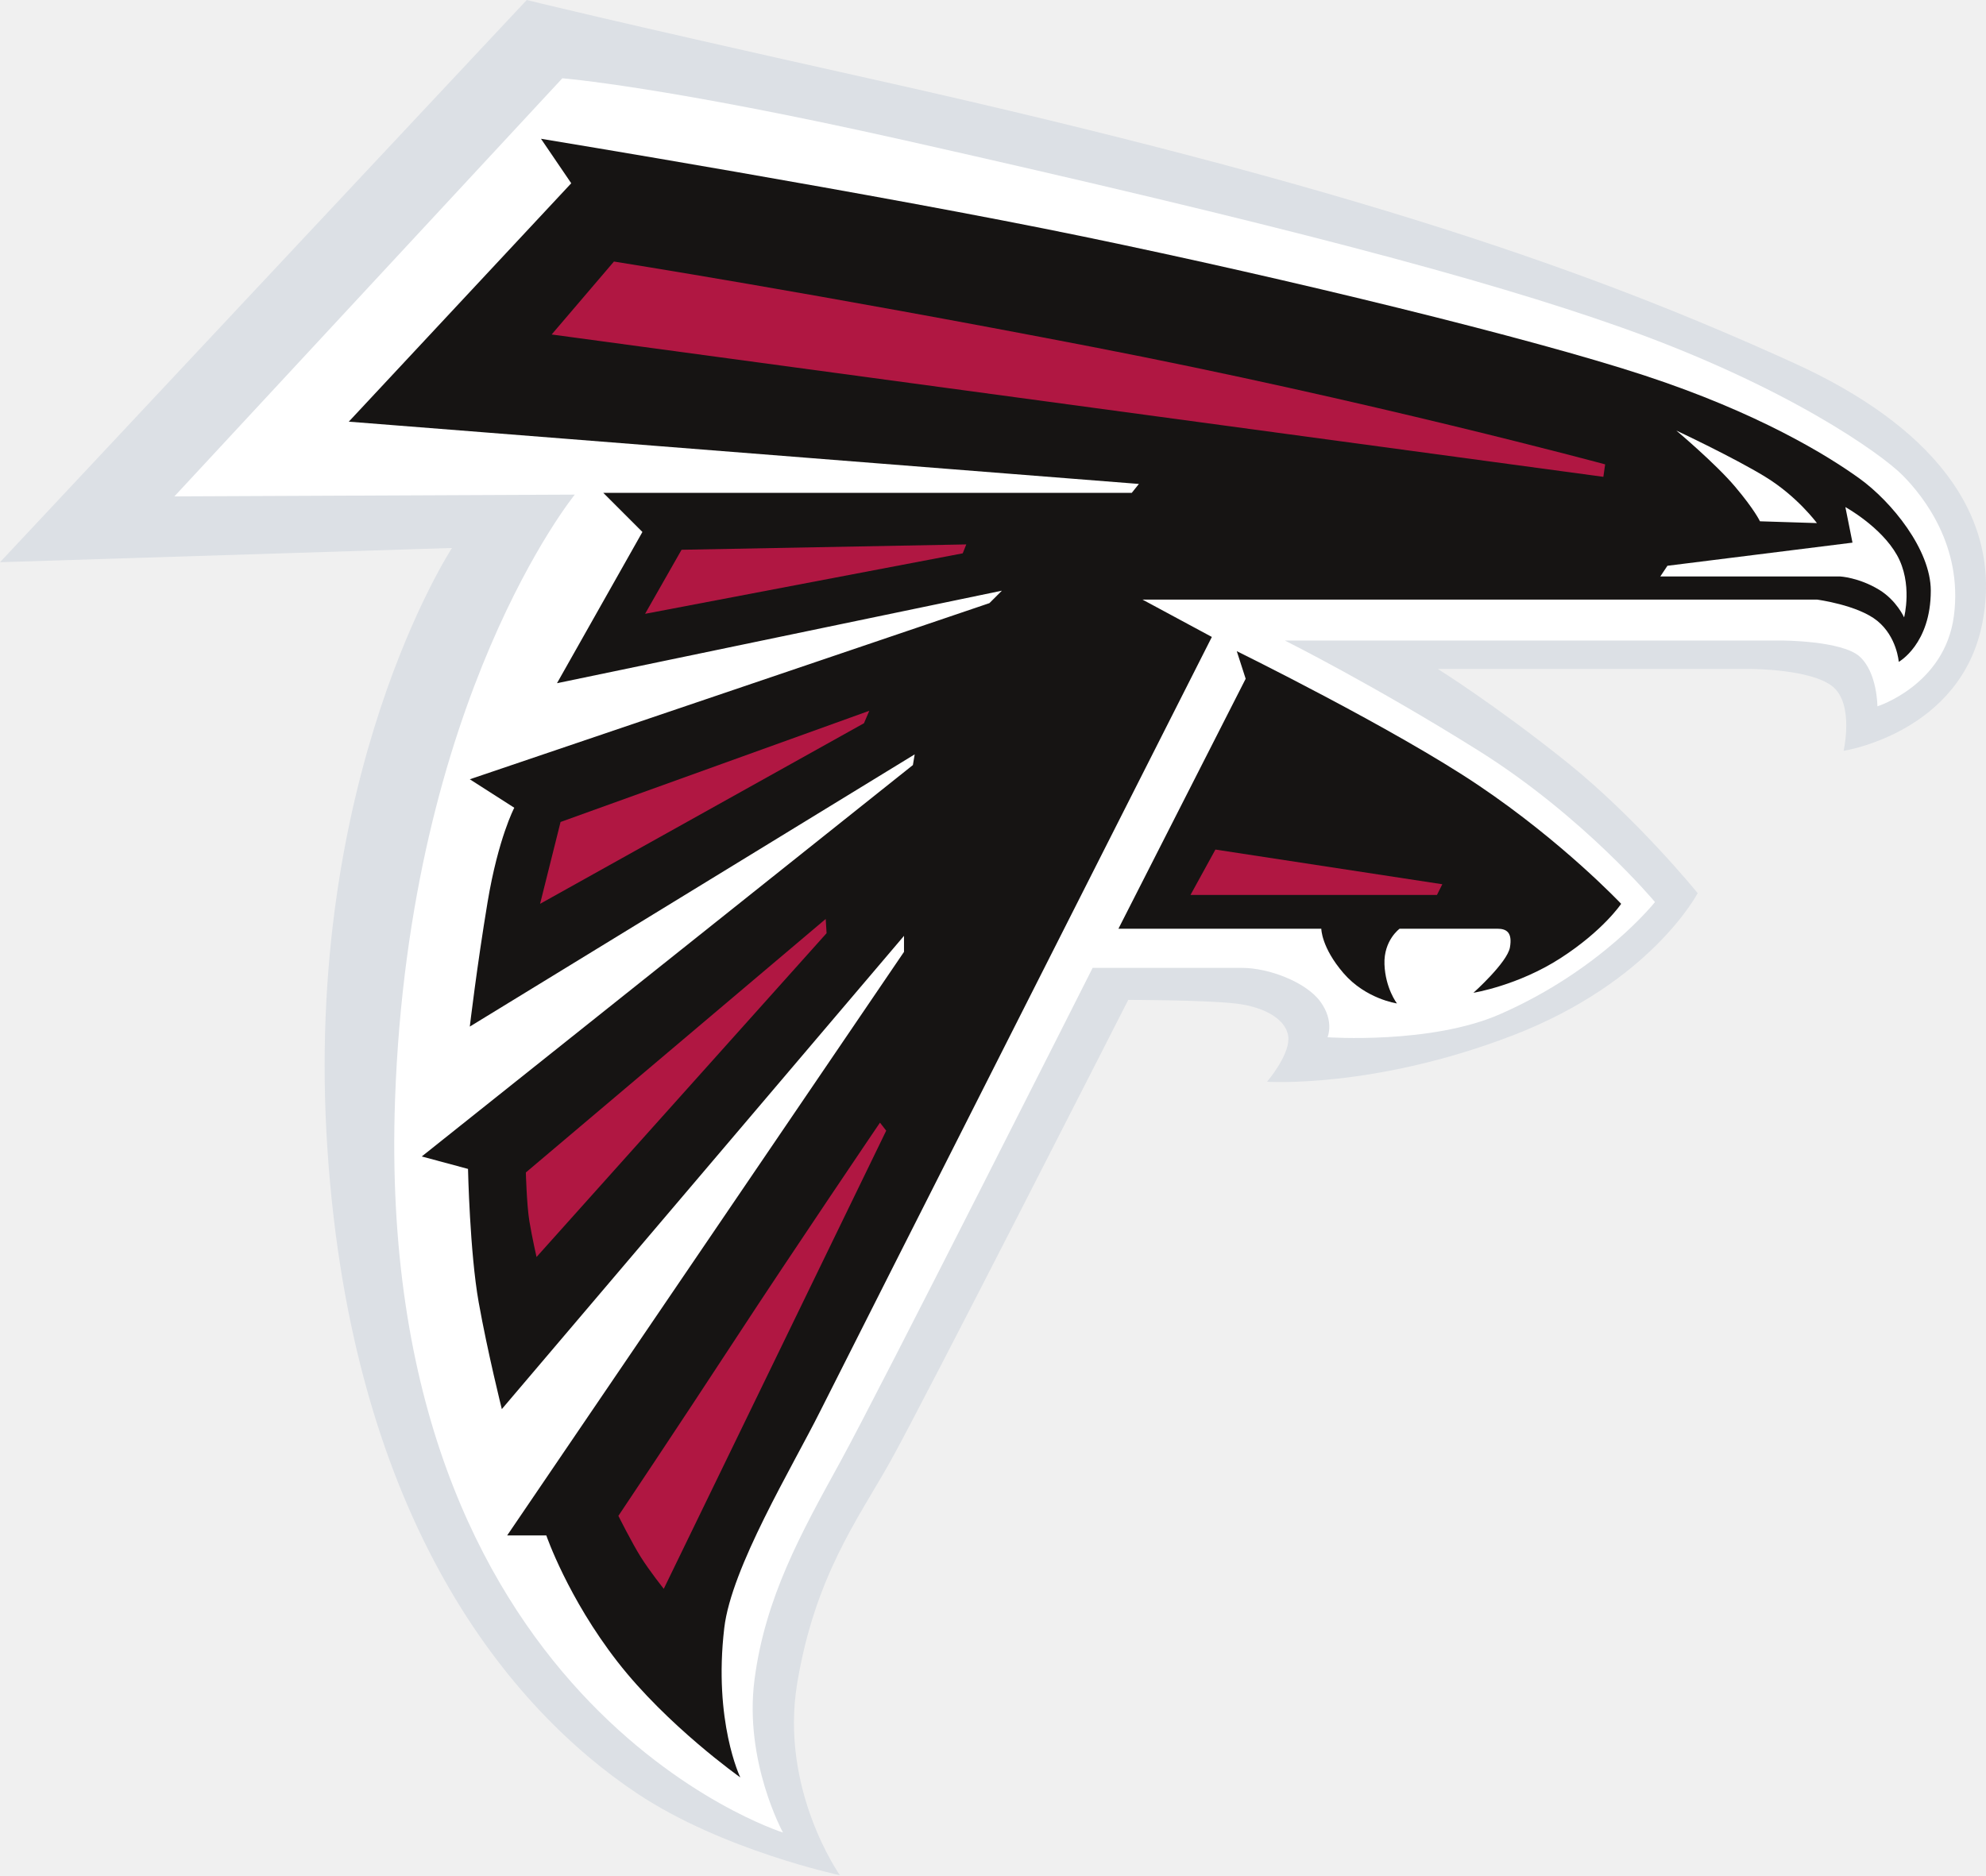
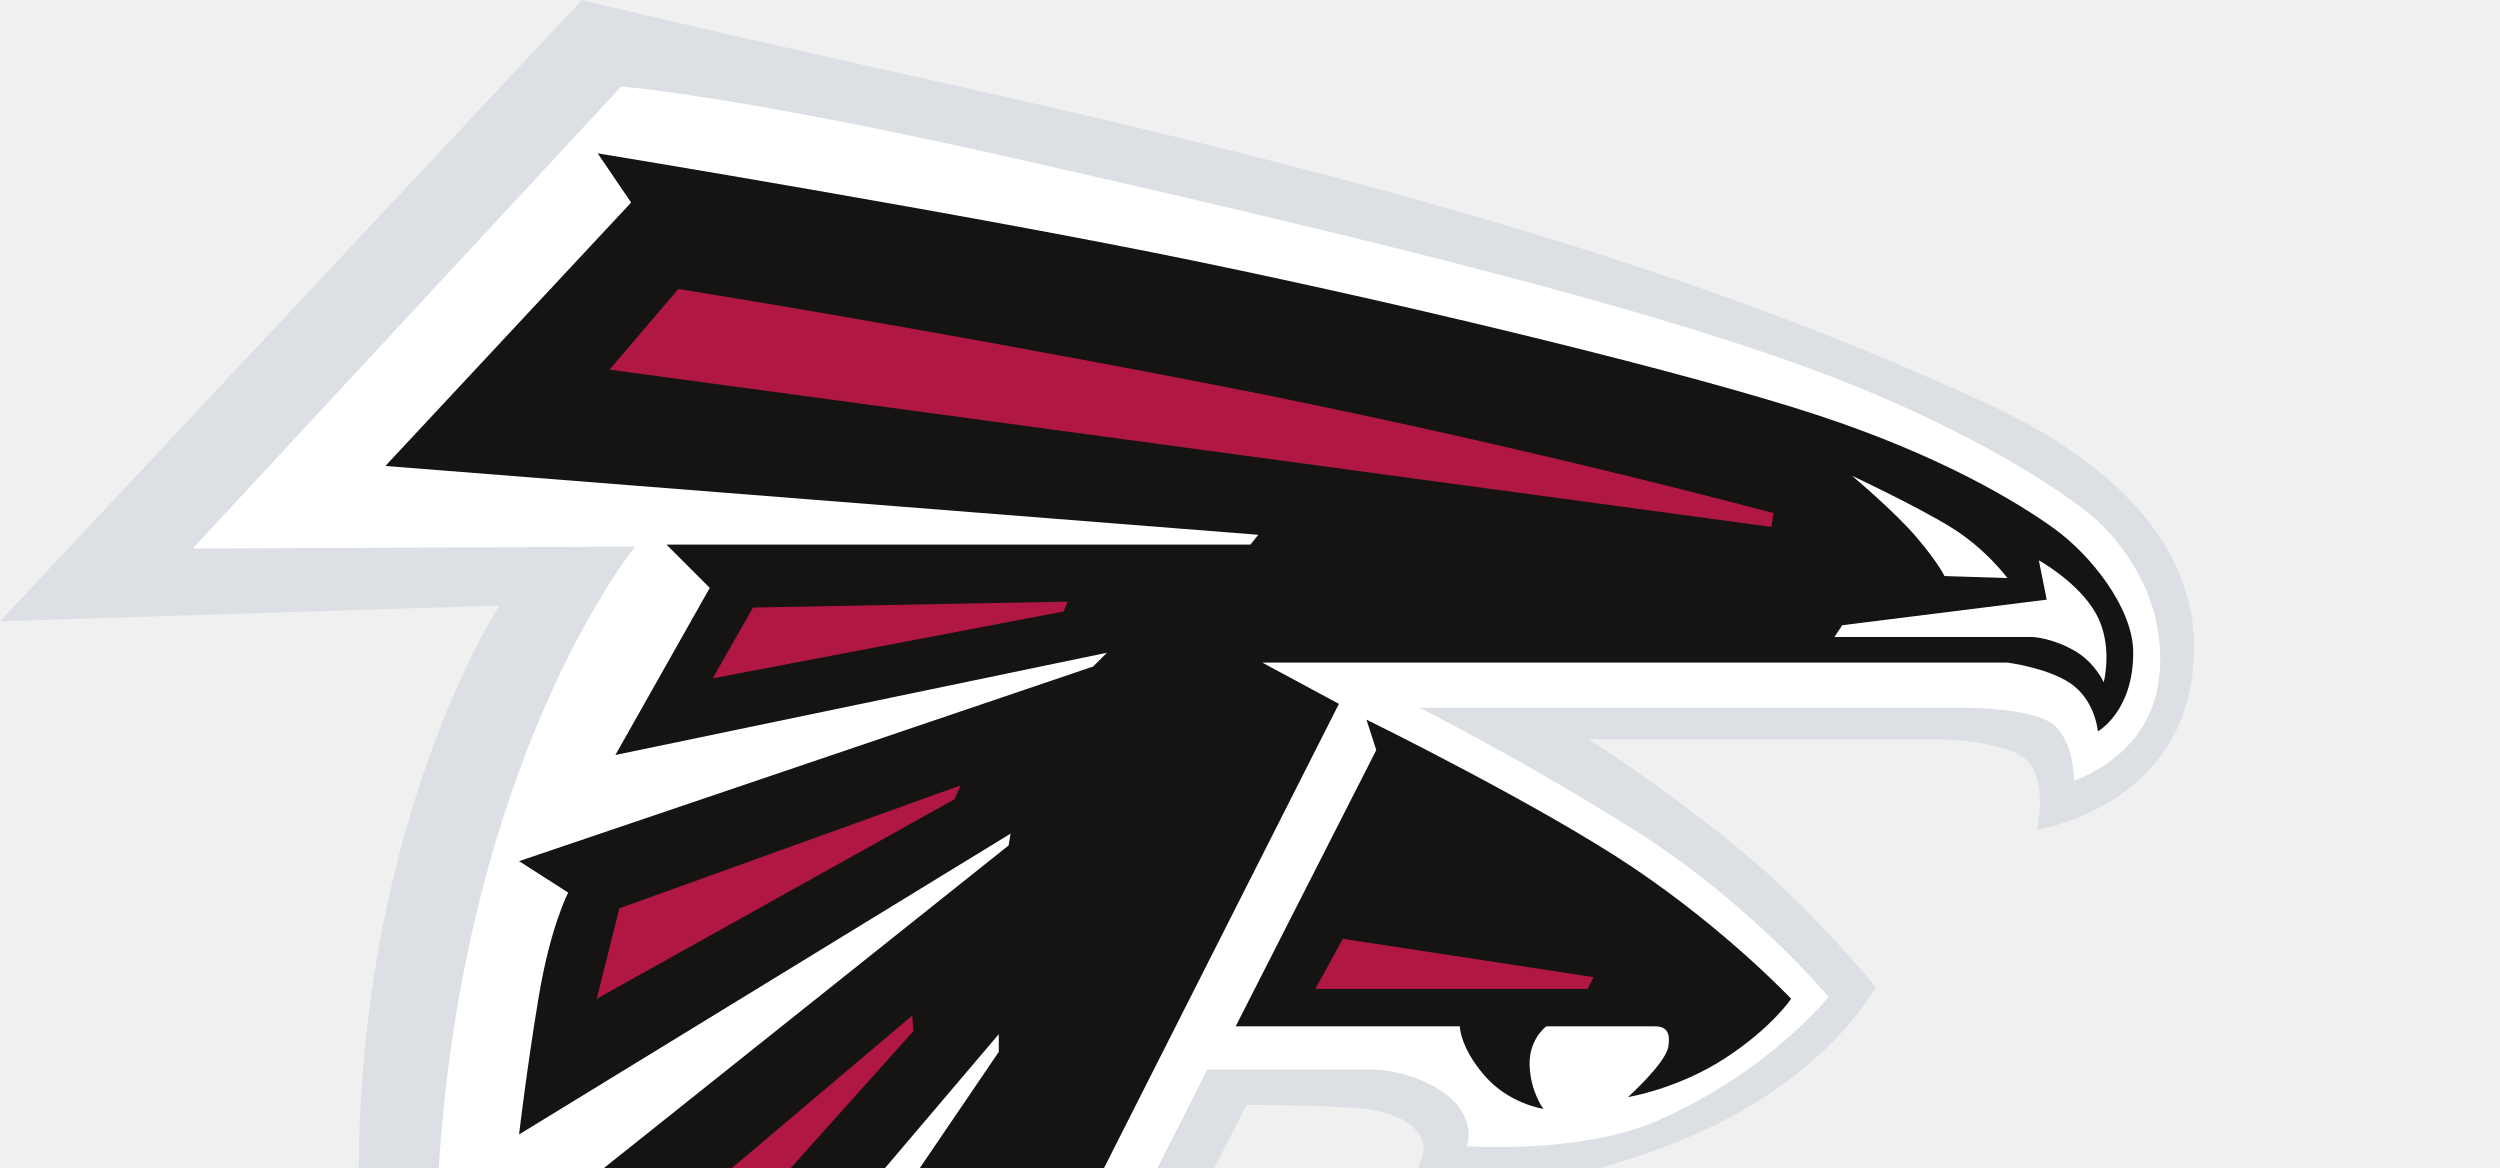
- <svg xmlns="http://www.w3.org/2000/svg" version="1.0" width="219.69" height="207.48" id="svg2434">
+ <svg xmlns="http://www.w3.org/2000/svg" version="1.0" viewBox="0 0 250.305 116.848" overflow="visible" enable-background="new 0 0 250.305 116.848" xml:space="preserve" id="svg2434">
  <defs id="defs2436" />
  <g transform="translate(-15.86922,-165.765)" id="layer1">
    <g transform="matrix(1.25,0,0,1.25,15.86922,165.765)" id="g8" style="fill:#dce0e5;fill-rule:evenodd;stroke:none;stroke-width:1;stroke-linecap:butt;stroke-linejoin:miter;stroke-dasharray:none">
      <path d="M 163.149,66.457 C 163.149,66.457 173.544,64.882 175.434,55.118 C 177.323,45.355 170.677,37.552 158.74,32.126 C 141.417,24.252 120.63,16.693 76.851,6.93 C 53.21,1.656 46.614,0 46.614,0 C 46.614,0 0,49.764 0,49.764 C 0,49.764 40,48.504 40,48.504 C 40,48.504 26.771,68.661 28.977,101.732 C 31.181,134.803 45.257,151.325 56.378,158.74 C 63.938,163.779 74.331,165.984 74.331,165.984 C 74.331,165.984 68.977,158.425 70.551,148.976 C 72.126,139.527 75.905,134.488 78.74,129.448 C 81.575,124.409 99.843,88.504 99.843,88.504 C 99.843,88.504 106.457,88.504 109.291,88.818 C 112.126,89.134 114.016,90.393 114.016,91.969 C 114.016,93.543 112.126,95.748 112.126,95.748 C 112.126,95.748 121.575,96.378 133.858,91.653 C 146.142,86.93 150.236,79.055 150.236,79.055 C 150.236,79.055 144.882,72.441 138.583,67.401 C 132.283,62.362 127.244,59.213 127.244,59.213 C 127.244,59.213 154.961,59.213 154.961,59.213 C 154.961,59.213 160.315,59.213 162.205,60.787 C 164.095,62.362 163.149,66.457 163.149,66.457 z" id="path10" />
    </g>
    <g transform="matrix(1.25,0,0,1.25,35.15996,174.4272)" id="g12" style="fill:#ffffff;fill-rule:evenodd;stroke:none;stroke-width:1;stroke-linecap:butt;stroke-linejoin:miter;stroke-dasharray:none">
      <path d="M 150.709,55.59 C 150.709,55.59 156.694,53.7 157.482,47.559 C 158.269,41.417 154.804,37.008 152.915,35.117 C 151.025,33.227 142.678,27.243 128.032,22.047 C 115.97,17.767 97.638,12.913 64.725,5.512 C 43.36,0.707 34.331,0 34.331,0 C 34.331,0 0,37.008 0,37.008 C 0,37.008 35.434,36.85 35.434,36.85 C 35.434,36.85 20.784,54.819 19.528,90.392 C 17.639,143.936 53.859,155.274 53.859,155.274 C 53.859,155.274 50.395,148.975 51.339,141.731 C 52.284,134.487 55.434,128.818 58.898,122.518 C 62.363,116.219 81.26,78.74 81.26,78.74 C 81.26,78.74 92.126,78.74 94.489,78.74 C 96.85,78.74 100.159,80 101.417,81.731 C 102.678,83.463 102.047,84.88 102.047,84.88 C 102.047,84.88 111.188,85.525 117.323,82.834 C 126.299,78.897 131.025,72.913 131.025,72.913 C 131.025,72.913 124.725,65.355 115.434,59.527 C 106.143,53.7 98.269,49.764 98.269,49.764 C 98.269,49.764 142.206,49.764 142.206,49.764 C 142.206,49.764 147.559,49.764 149.135,51.181 C 150.709,52.598 150.709,55.59 150.709,55.59 z" id="path14" />
    </g>
    <g transform="matrix(1.25,0,0,1.25,54.45196,181.119)" id="g16" style="fill:#161413;fill-rule:evenodd;stroke:none;stroke-width:1;stroke-linecap:butt;stroke-linejoin:miter;stroke-dasharray:none">
      <path d="M 137.165,46.3 C 137.165,46.3 140,44.727 140,40 C 140,36.378 136.535,32.126 133.701,30.079 C 130.866,28.032 124.725,24.252 114.646,20.945 C 104.568,17.638 83.307,12.441 65.039,8.662 C 46.772,4.882 17.008,0 17.008,0 C 17.008,0 19.686,3.938 19.686,3.938 C 19.686,3.938 0,25.04 0,25.04 C 0,25.04 69.921,30.552 69.921,30.552 C 69.921,30.552 69.291,31.339 69.291,31.339 C 69.291,31.339 22.52,31.339 22.52,31.339 C 22.52,31.339 25.984,34.804 25.984,34.804 C 25.984,34.804 18.425,48.189 18.425,48.189 C 18.425,48.189 57.795,40 57.795,40 C 57.795,40 56.693,41.102 56.693,41.102 C 56.693,41.102 10.709,56.693 10.709,56.693 C 10.709,56.693 14.646,59.213 14.646,59.213 C 14.646,59.213 13.229,61.89 12.283,67.56 C 11.339,73.228 10.709,78.583 10.709,78.583 C 10.709,78.583 50.079,54.488 50.079,54.488 C 50.079,54.488 49.921,55.434 49.921,55.434 C 49.921,55.434 6.457,90.079 6.457,90.079 C 6.457,90.079 10.551,91.181 10.551,91.181 C 10.551,91.181 10.709,98.583 11.496,102.992 C 12.283,107.401 13.543,112.441 13.543,112.441 C 13.543,112.441 49.134,70.552 49.134,70.552 C 49.134,70.552 49.134,71.969 49.134,71.969 C 49.134,71.969 14.016,123.622 14.016,123.622 C 14.016,123.622 17.48,123.622 17.48,123.622 C 17.48,123.622 19.37,129.134 23.779,134.803 C 28.189,140.473 34.645,145.039 34.645,145.039 C 34.645,145.039 32.254,140.093 33.228,131.812 C 33.858,126.457 39.213,117.638 41.732,112.599 C 44.252,107.559 76.378,44.095 76.378,44.095 C 76.378,44.095 70.236,40.787 70.236,40.787 C 70.236,40.787 129.922,40.787 129.922,40.787 C 129.922,40.787 133.544,41.26 135.276,42.678 C 137.008,44.095 137.165,46.3 137.165,46.3 z" id="path18" />
    </g>
    <g transform="matrix(1.25,0,0,1.25,199.5318,221.8673)" id="g20" style="fill:#ffffff;fill-rule:evenodd;stroke:none;stroke-width:1;stroke-linecap:butt;stroke-linejoin:miter;stroke-dasharray:none">
      <path d="M 21.574,9.764 C 21.574,9.764 22.362,6.771 20.944,4.252 C 19.527,1.732 16.377,0 16.377,0 C 16.377,0 17.007,3.149 17.007,3.149 C 17.007,3.149 0.629,5.197 0.629,5.197 C 0.629,5.197 0,6.142 0,6.142 C 0,6.142 15.905,6.142 15.905,6.142 C 15.905,6.142 17.558,6.221 19.37,7.323 C 20.903,8.257 21.574,9.764 21.574,9.764 z" id="path22" />
    </g>
    <g transform="matrix(1.25,0,0,1.25,201.3031,213.4029)" id="g24" style="fill:#ffffff;fill-rule:evenodd;stroke:none;stroke-width:1;stroke-linecap:butt;stroke-linejoin:miter;stroke-dasharray:none">
      <path d="M 12.441,8.19 C 12.441,8.19 10.709,5.827 7.874,4.095 C 5.039,2.362 0,0 0,0 C 0,0 3.464,2.913 5.196,4.961 C 6.928,7.008 7.401,8.031 7.401,8.031 C 7.401,8.031 12.441,8.19 12.441,8.19 z" id="path26" />
    </g>
    <g transform="matrix(1.25,0,0,1.25,76.89333,194.7018)" id="g28" style="fill:#b01742;fill-rule:evenodd;stroke:none;stroke-width:1;stroke-linecap:butt;stroke-linejoin:miter;stroke-dasharray:none">
      <path d="M 93.229,17.953 C 93.229,17.953 72.227,12.273 47.874,7.56 C 23.464,2.835 5.512,0 5.512,0 C 5.512,0 0,6.457 0,6.457 C 0,6.457 93.071,19.056 93.071,19.056 C 93.071,19.056 93.229,17.953 93.229,17.953 z" id="path30" />
    </g>
    <g transform="matrix(1.25,0,0,1.25,87.22783,226.0007)" id="g32" style="fill:#b01742;fill-rule:evenodd;stroke:none;stroke-width:1;stroke-linecap:butt;stroke-linejoin:miter;stroke-dasharray:none">
      <path d="M 28.425,0 C 28.425,0 3.228,0.473 3.228,0.473 C 3.228,0.473 0,6.143 0,6.143 C 0,6.143 28.11,0.788 28.11,0.788 C 28.11,0.788 28.425,0 28.425,0 z" id="path34" />
    </g>
    <g transform="matrix(1.25,0,0,1.25,75.61284,244.4064)" id="g36" style="fill:#b01742;fill-rule:evenodd;stroke:none;stroke-width:1;stroke-linecap:butt;stroke-linejoin:miter;stroke-dasharray:none">
      <path d="M 29.135,0 C 29.135,0 1.812,9.843 1.812,9.843 C 1.812,9.843 0,17.087 0,17.087 C 0,17.087 28.662,1.103 28.662,1.103 C 28.662,1.103 29.135,0 29.135,0 z" id="path38" />
    </g>
    <g transform="matrix(1.25,0,0,1.25,74.03821,267.4387)" id="g40" style="fill:#b01742;fill-rule:evenodd;stroke:none;stroke-width:1;stroke-linecap:butt;stroke-linejoin:miter;stroke-dasharray:none">
      <path d="M 26.536,0 C 26.536,0 0,22.44 0,22.44 C 0,22.44 0.079,25.353 0.315,26.771 C 0.552,28.188 0.945,29.921 0.945,29.921 C 0.945,29.921 26.614,1.26 26.614,1.26 C 26.614,1.26 26.536,0 26.536,0 z" id="path42" />
    </g>
    <g transform="matrix(1.25,0,0,1.25,84.27496,289.9764)" id="g44" style="fill:#b01742;fill-rule:evenodd;stroke:none;stroke-width:1;stroke-linecap:butt;stroke-linejoin:miter;stroke-dasharray:none">
      <path d="M 23.149,0 C 23.149,0 15.512,11.261 10.315,19.214 C 5.118,27.166 0,34.804 0,34.804 C 0,34.804 1.181,37.166 1.969,38.426 C 2.756,39.686 4.016,41.261 4.016,41.261 C 4.016,41.261 23.701,0.709 23.701,0.709 C 23.701,0.709 23.149,0 23.149,0 z" id="path46" />
    </g>
    <g transform="matrix(1.25,0,0,1.25,139.5893,237.8122)" id="g48" style="fill:#161413;fill-rule:evenodd;stroke:none;stroke-width:1;stroke-linecap:butt;stroke-linejoin:miter;stroke-dasharray:none">
      <path d="M 10.473,0 C 10.473,0 24.41,6.851 31.89,11.891 C 39.371,16.93 44.489,22.362 44.489,22.362 C 44.489,22.362 42.914,24.725 39.134,27.165 C 35.355,29.606 31.417,30.236 31.417,30.236 C 31.417,30.236 34.41,27.559 34.646,26.221 C 34.882,24.882 34.332,24.567 33.543,24.567 C 32.756,24.567 24.882,24.567 24.882,24.567 C 24.882,24.567 23.465,25.591 23.543,27.717 C 23.623,29.842 24.646,31.18 24.646,31.18 C 24.646,31.18 21.89,30.787 19.921,28.504 C 17.953,26.221 17.953,24.567 17.953,24.567 C 17.953,24.567 0,24.567 0,24.567 C 0,24.567 11.26,2.441 11.26,2.441 C 11.26,2.441 10.473,0 10.473,0 z" id="path50" />
    </g>
    <g transform="matrix(1.25,0,0,1.25,147.5618,259.7615)" id="g52" style="fill:#b01742;fill-rule:evenodd;stroke:none;stroke-width:1;stroke-linecap:butt;stroke-linejoin:miter;stroke-dasharray:none">
      <path d="M 2.205,0 C 2.205,0 22.284,3.07 22.284,3.07 C 22.284,3.07 21.811,4.016 21.811,4.016 C 21.811,4.016 0,4.016 0,4.016 C 0,4.016 2.205,0 2.205,0 z" id="path54" />
    </g>
  </g>
</svg>
